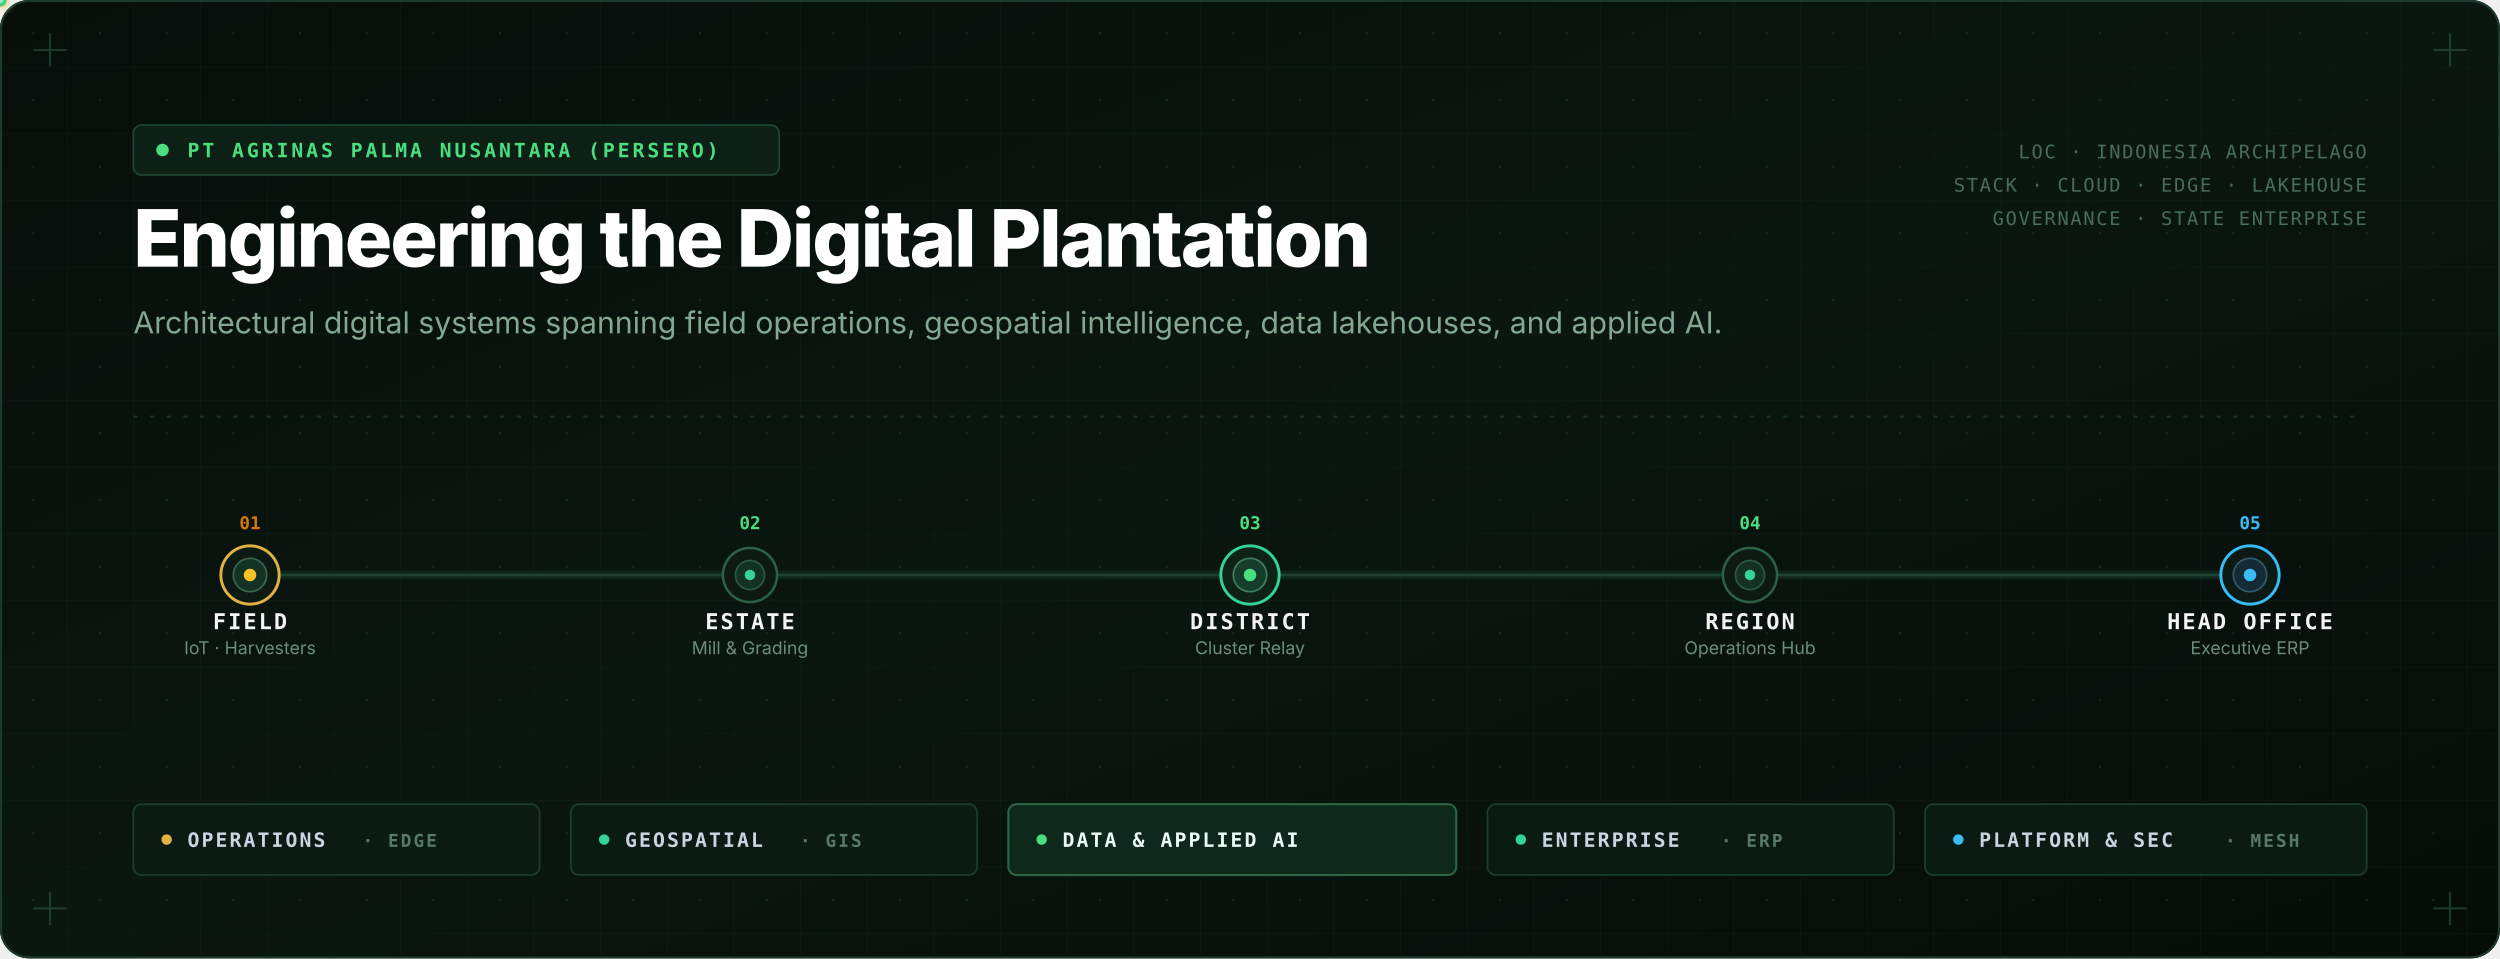
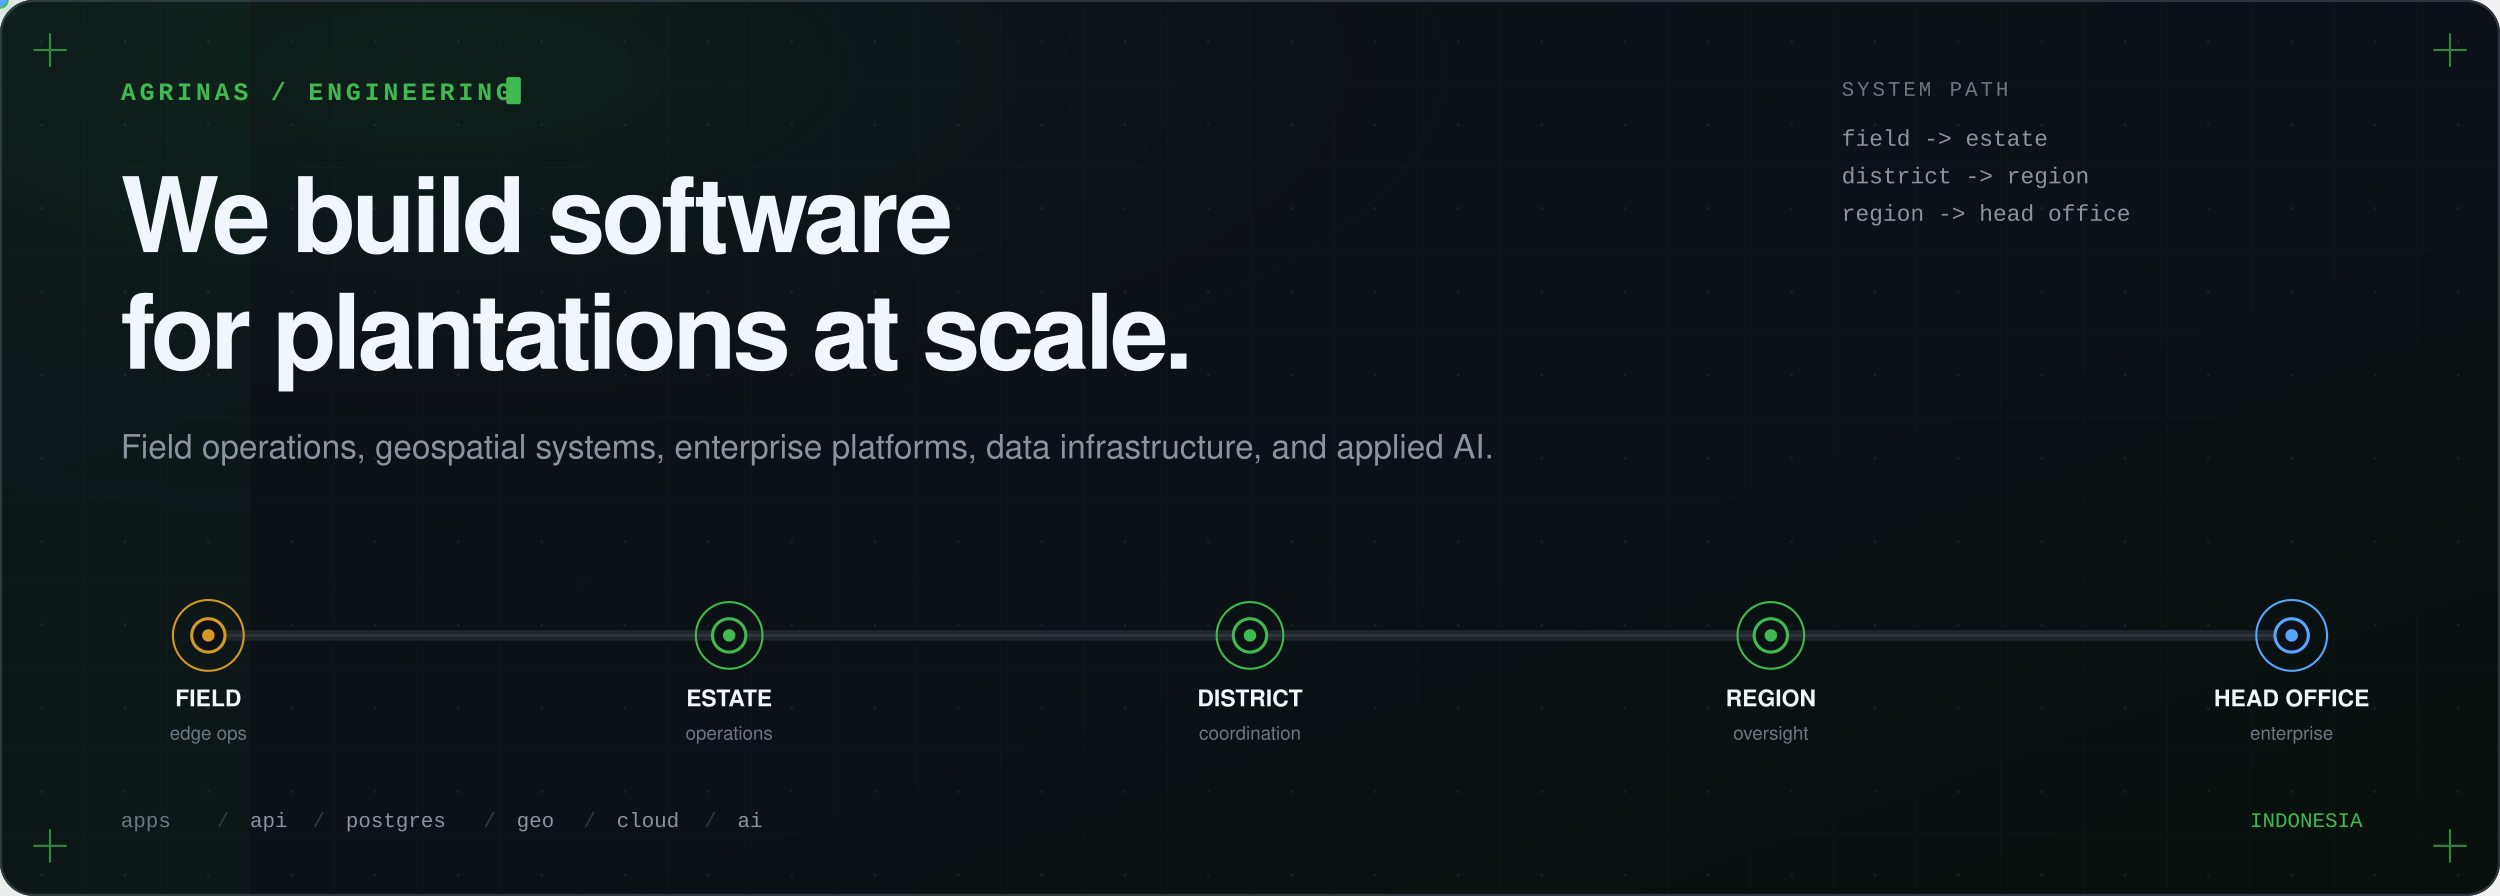
- <svg xmlns="http://www.w3.org/2000/svg" width="1200" height="460" viewBox="0 0 1200 460" role="img" aria-labelledby="title desc">
+ <svg xmlns="http://www.w3.org/2000/svg" width="1200" height="430" viewBox="0 0 1200 430" role="img" aria-labelledby="title desc">
  <defs>
-     <linearGradient id="heroBg" x1="0%" y1="0%" x2="100%" y2="100%">
-       <stop offset="0%" stop-color="#060E0A" />
-       <stop offset="50%" stop-color="#0A1610" />
-       <stop offset="100%" stop-color="#050C08" />
+     <linearGradient id="bg" x1="0" y1="0" x2="1" y2="1">
+       <stop offset="0%" stop-color="#0d1117" />
+       <stop offset="55%" stop-color="#0b1116" />
+       <stop offset="100%" stop-color="#08110d" />
    </linearGradient>
-     <linearGradient id="heroRail" x1="0%" y1="0%" x2="100%" y2="0%">
-       <stop offset="0%" stop-color="#E3B341" stop-opacity="0.5" />
-       <stop offset="30%" stop-color="#34D399" stop-opacity="0.7" />
-       <stop offset="70%" stop-color="#34D399" stop-opacity="0.7" />
-       <stop offset="100%" stop-color="#38BDF8" stop-opacity="0.5" />
+     <radialGradient id="wash" cx="0.18" cy="0.08" r="0.9">
+       <stop offset="0%" stop-color="#12351f" stop-opacity="0.42" />
+       <stop offset="45%" stop-color="#0d1117" stop-opacity="0.08" />
+       <stop offset="100%" stop-color="#0d1117" stop-opacity="0" />
+     </radialGradient>
+     <linearGradient id="busGradient" x1="0%" y1="0%" x2="100%" y2="0%">
+       <stop offset="0%" stop-color="#d29922" />
+       <stop offset="35%" stop-color="#3fb950" />
+       <stop offset="70%" stop-color="#3fb950" />
+       <stop offset="100%" stop-color="#58a6ff" />
    </linearGradient>
-     <pattern id="heroGrid" width="32" height="32" patternUnits="userSpaceOnUse">
-       <path d="M32 0H0V32" fill="none" stroke="#1D392B" stroke-width="0.6" stroke-opacity="0.25" />
-       <circle cx="16" cy="16" r="0.6" fill="#2E5A43" fill-opacity="0.3" />
+     <pattern id="grid" width="40" height="40" patternUnits="userSpaceOnUse">
+       <path d="M40 0H0V40" fill="none" stroke="#30363d" stroke-width="0.7" stroke-opacity="0.16" />
+       <circle cx="20" cy="20" r="0.7" fill="#8b949e" fill-opacity="0.12" />
    </pattern>
-     <filter id="laserGlow" x="-50%" y="-50%" width="200%" height="200%">
-       <feGaussianBlur in="SourceGraphic" stdDeviation="2.5" result="blur" />
+     <filter id="glow" x="-100%" y="-100%" width="300%" height="300%">
+       <feGaussianBlur stdDeviation="3" result="blur" />
      <feMerge>
        <feMergeNode in="blur" />
        <feMergeNode in="SourceGraphic" />
      </feMerge>
    </filter>
-     <path id="heroRoute" d="M120 276 H1080" />
+     <path id="heroBus" d="M100 305H1100" />
    <style>
-       .mono { font-family: 'IBM Plex Mono', ui-monospace, SFMono-Regular, Menlo, Monaco, Consolas, monospace; }
-       .sans { font-family: 'Inter', -apple-system, BlinkMacSystemFont, 'Segoe UI', Roboto, sans-serif; }
+       .sans { font-family: -apple-system, BlinkMacSystemFont, "Segoe UI", Helvetica, Arial, sans-serif; }
+       .mono { font-family: ui-monospace, SFMono-Regular, Menlo, Monaco, Consolas, "Liberation Mono", monospace; }

-       @keyframes radarHero {
-         0% { r: 10px; opacity: 0.8; }
-         100% { r: 24px; opacity: 0; }
+       @keyframes blink {
+         0%, 46% { opacity: 1; }
+         47%, 100% { opacity: 0; }
      }
-       @keyframes softBlink {
-         0%, 100% { opacity: 0.35; }
-         50% { opacity: 1; }
+ 
+       @keyframes breathe {
+         0%, 100% { opacity: .28; transform: scale(.9); }
+         50% { opacity: .7; transform: scale(1.15); }
      }
-       .beacon-field {
-         animation: radarHero 3.4s cubic-bezier(0.23, 1, 0.32, 1) infinite;
-         transform-origin: 120px 276px;
+ 
+       @keyframes dash {
+         to { stroke-dashoffset: -220; }
      }
-       .beacon-hq {
-         animation: radarHero 3.4s cubic-bezier(0.23, 1, 0.32, 1) infinite;
-         animation-delay: 1.7s;
-         transform-origin: 1080px 276px;
+ 
+       @keyframes scan {
+         0% { transform: translateX(-180px); opacity: 0; }
+         12% { opacity: .12; }
+         50% { opacity: .06; }
+         88% { opacity: .12; }
+         100% { transform: translateX(1320px); opacity: 0; }
      }
-       .live-pulse {
-         animation: softBlink 2.4s ease-in-out infinite;
-       }
+ 
+       .cursor { animation: blink 1.1s steps(1, end) infinite; }
+       .flow { animation: dash 12s linear infinite; }
+       .pulse { animation: breathe 3.4s ease-in-out infinite; transform-box: fill-box; transform-origin: center; }
+       .pulse.delay-1 { animation-delay: .7s; }
+       .pulse.delay-2 { animation-delay: 1.4s; }
+       .scan { animation: scan 10s linear infinite; }
    </style>
  </defs>
-   <rect width="1200" height="460" rx="14" fill="url(#heroBg)" />
-   <rect width="1200" height="460" rx="14" fill="url(#heroGrid)" />
-   <rect x="0.5" y="0.5" width="1199" height="459" rx="13.5" fill="none" stroke="#1E382B" stroke-width="1" />
-   <g stroke="#2C5640" stroke-width="1" opacity="0.6">
-     <path d="M24 16 V32 M16 24 H32" />
-     <path d="M1176 16 V32 M1168 24 H1184" />
-     <path d="M24 428 V444 M16 436 H32" />
-     <path d="M1176 428 V444 M1168 436 H1184" />
+   <rect width="1200" height="430" rx="16" fill="url(#bg)" />
+   <rect width="1200" height="430" rx="16" fill="url(#wash)" />
+   <rect width="1200" height="430" rx="16" fill="url(#grid)" />
+   <rect x=".5" y=".5" width="1199" height="429" rx="15.5" fill="none" stroke="#30363d" />
+   <g opacity=".7" stroke="#3fb950" stroke-width="1">
+     <path d="M24 16V32M16 24H32" />
+     <path d="M1176 16V32M1168 24H1184" />
+     <path d="M24 398V414M16 406H32" />
+     <path d="M1176 398V414M1168 406H1184" />
  </g>
-   <g transform="translate(64, 60)">
-     <g>
-       <rect width="310" height="24" rx="4" fill="#0C2016" stroke="#1F4733" stroke-width="0.8" />
-       <circle cx="14" cy="12" r="3" fill="#4ADE80" class="live-pulse" />
-       <text x="26" y="15.5" fill="#4ADE80" font-size="9.5" font-weight="700" letter-spacing="1.4" class="mono">PT AGRINAS PALMA NUSANTARA (PERSERO)</text>
-     </g>
-     <text x="0" y="68" fill="#FFFFFF" font-size="38" font-weight="760" letter-spacing="-1" class="sans">Engineering the Digital Plantation</text>
-     <text x="0" y="100" fill="#84A792" font-size="14.5" class="sans">Architectural digital systems spanning field operations, geospatial intelligence, data lakehouses, and applied AI.</text>
+   <rect class="scan" x="0" y="0" width="120" height="430" fill="#3fb950" opacity="0.04" />
+   <g transform="translate(58 48)">
+     <text class="mono" x="0" y="0" fill="#3fb950" font-size="12" font-weight="700" letter-spacing="1.8">AGRINAS / ENGINEERING</text>
+     <rect class="cursor" x="185" y="-11" width="7" height="13" rx="1" fill="#3fb950" />
+     <text class="sans" x="0" y="73" fill="#f0f6fc" font-size="50" font-weight="750" letter-spacing="-1.8">We build software</text>
+     <text class="sans" x="0" y="129" fill="#f0f6fc" font-size="50" font-weight="750" letter-spacing="-1.8">for plantations at scale.</text>
+     <text class="sans" x="0" y="172" fill="#8b949e" font-size="16">
+       Field operations, geospatial systems, enterprise platforms, data infrastructure, and applied AI.
+     </text>
  </g>
-   <g transform="translate(900, 60)" class="mono" font-size="9" fill="#486D58" letter-spacing="0.8" text-anchor="end">
-     <text x="236" y="16">LOC · INDONESIA ARCHIPELAGO</text>
-     <text x="236" y="32">STACK · CLOUD · EDGE · LAKEHOUSE</text>
-     <text x="236" y="48">GOVERNANCE · STATE ENTERPRISE</text>
+   <g transform="translate(884 46)">
+     <text class="mono" x="0" y="0" fill="#6e7681" font-size="10" letter-spacing="1.4">SYSTEM PATH</text>
+     <text class="mono" x="0" y="24" fill="#8b949e" font-size="11">field   -&gt;  estate</text>
+     <text class="mono" x="0" y="42" fill="#8b949e" font-size="11">district -&gt;  region</text>
+     <text class="mono" x="0" y="60" fill="#8b949e" font-size="11">region   -&gt;  head office</text>
  </g>
-   <line x1="64" y1="200" x2="1136" y2="200" stroke="#173425" stroke-width="1" stroke-dasharray="2 6" />
-   <path d="M120 276 H1080" stroke="#11261B" stroke-width="4" stroke-linecap="round" />
-   <path d="M120 276 H1080" stroke="#1D4330" stroke-width="1.2" stroke-linecap="round" />
-   <path d="M120 276 H1080" stroke="url(#heroRail)" stroke-width="1" stroke-dasharray="3 6" opacity="0.8" />
-   <circle r="3.5" fill="#FBBF24" filter="url(#laserGlow)">
-     <animateMotion dur="6.5s" repeatCount="indefinite" keyPoints="0;1" keyTimes="0;1" calcMode="spline" keySplines="0.25 0.1 0.25 1">
-       <mpath href="#heroRoute" />
+   <g>
+     <path d="M100 305H1100" stroke="#21262d" stroke-width="5" stroke-linecap="round" />
+     <path d="M100 305H1100" stroke="#30363d" stroke-width="1.2" stroke-linecap="round" />
+     <path class="flow" d="M100 305H1100" stroke="url(#busGradient)" stroke-width="1.3" stroke-linecap="round" stroke-dasharray="8 14" opacity=".75" />
+   </g>
+   <circle r="4.2" fill="#3fb950" filter="url(#glow)">
+     <animateMotion dur="7s" repeatCount="indefinite">
+       <mpath href="#heroBus" />
    </animateMotion>
  </circle>
-   <circle r="1.8" fill="#FEF08A" opacity="0.9">
-     <animateMotion dur="6.5s" begin="-0.06s" repeatCount="indefinite" keyPoints="0;1" keyTimes="0;1" calcMode="spline" keySplines="0.25 0.1 0.25 1">
-       <mpath href="#heroRoute" />
+   <circle r="3.2" fill="#58a6ff" filter="url(#glow)">
+     <animateMotion dur="7s" begin="-3.5s" repeatCount="indefinite">
+       <mpath href="#heroBus" />
    </animateMotion>
  </circle>
-   <circle r="3" fill="#34D399" filter="url(#laserGlow)">
-     <animateMotion dur="6.5s" begin="-3.25s" repeatCount="indefinite" keyPoints="0;1" keyTimes="0;1" calcMode="spline" keySplines="0.25 0.1 0.25 1">
-       <mpath href="#heroRoute" />
-     </animateMotion>
-   </circle>
-   <circle r="1.6" fill="#A7F3D0" opacity="0.85">
-     <animateMotion dur="6.5s" begin="-3.31s" repeatCount="indefinite" keyPoints="0;1" keyTimes="0;1" calcMode="spline" keySplines="0.25 0.1 0.25 1">
-       <mpath href="#heroRoute" />
-     </animateMotion>
-   </circle>
-   <g transform="translate(120, 276)">
-     <circle r="10" fill="none" stroke="#E3B341" stroke-width="1" class="beacon-field" />
-     <circle r="14" fill="#0C1A13" stroke="#E3B341" stroke-width="1.4" />
-     <circle r="8" fill="#143224" stroke="#37684C" stroke-width="0.8" />
-     <circle r="3" fill="#FBBF24" />
-     <g class="mono" text-anchor="middle">
-       <text y="-22" fill="#D97706" font-size="8.5" font-weight="700">01</text>
-       <text y="26" fill="#F3F4F6" font-size="10.5" font-weight="700" letter-spacing="1">FIELD</text>
-       <text y="38" fill="#6B8E7A" font-size="8.5" class="sans">IoT · Harvesters</text>
+   <g class="sans" text-anchor="middle">
+     <g transform="translate(100 305)">
+       <circle class="pulse" r="17" fill="none" stroke="#d29922" stroke-width="1" />
+       <circle r="8" fill="#0d1117" stroke="#d29922" stroke-width="1.5" />
+       <circle r="3" fill="#d29922" />
+       <text y="34" fill="#f0f6fc" font-size="11" font-weight="700">FIELD</text>
+       <text y="50" fill="#6e7681" font-size="9">edge ops</text>
+     </g>
+     <g transform="translate(350 305)">
+       <circle class="pulse delay-1" r="16" fill="none" stroke="#3fb950" stroke-width="1" />
+       <circle r="8" fill="#0d1117" stroke="#3fb950" stroke-width="1.5" />
+       <circle r="3" fill="#3fb950" />
+       <text y="34" fill="#f0f6fc" font-size="11" font-weight="700">ESTATE</text>
+       <text y="50" fill="#6e7681" font-size="9">operations</text>
+     </g>
+     <g transform="translate(600 305)">
+       <circle class="pulse delay-2" r="16" fill="none" stroke="#3fb950" stroke-width="1" />
+       <circle r="8" fill="#0d1117" stroke="#3fb950" stroke-width="1.5" />
+       <circle r="3" fill="#3fb950" />
+       <text y="34" fill="#f0f6fc" font-size="11" font-weight="700">DISTRICT</text>
+       <text y="50" fill="#6e7681" font-size="9">coordination</text>
+     </g>
+     <g transform="translate(850 305)">
+       <circle class="pulse delay-1" r="16" fill="none" stroke="#3fb950" stroke-width="1" />
+       <circle r="8" fill="#0d1117" stroke="#3fb950" stroke-width="1.5" />
+       <circle r="3" fill="#3fb950" />
+       <text y="34" fill="#f0f6fc" font-size="11" font-weight="700">REGION</text>
+       <text y="50" fill="#6e7681" font-size="9">oversight</text>
+     </g>
+     <g transform="translate(1100 305)">
+       <circle class="pulse delay-2" r="17" fill="none" stroke="#58a6ff" stroke-width="1" />
+       <circle r="8" fill="#0d1117" stroke="#58a6ff" stroke-width="1.5" />
+       <circle r="3" fill="#58a6ff" />
+       <text y="34" fill="#f0f6fc" font-size="11" font-weight="700">HEAD OFFICE</text>
+       <text y="50" fill="#6e7681" font-size="9">enterprise</text>
    </g>
  </g>
-   <g transform="translate(360, 276)">
-     <circle r="13" fill="#0C1A13" stroke="#2B6145" stroke-width="1.2" />
-     <circle r="7" fill="#143224" stroke="#2C5A41" stroke-width="0.8" />
-     <circle r="2.5" fill="#34D399" />
-     <g class="mono" text-anchor="middle">
-       <text y="-22" fill="#4ADE80" font-size="8.5" font-weight="700">02</text>
-       <text y="26" fill="#F3F4F6" font-size="10.5" font-weight="700" letter-spacing="1">ESTATE</text>
-       <text y="38" fill="#6B8E7A" font-size="8.5" class="sans">Mill &amp; Grading</text>
-     </g>
-   </g>
-   <g transform="translate(600, 276)">
-     <circle r="14" fill="#0E2218" stroke="#34D399" stroke-width="1.4" />
-     <circle r="8" fill="#163C2B" stroke="#3E805E" stroke-width="0.8" />
-     <circle r="3" fill="#4ADE80" />
-     <g class="mono" text-anchor="middle">
-       <text y="-22" fill="#4ADE80" font-size="8.5" font-weight="700">03</text>
-       <text y="26" fill="#F3F4F6" font-size="10.5" font-weight="700" letter-spacing="1">DISTRICT</text>
-       <text y="38" fill="#6B8E7A" font-size="8.5" class="sans">Cluster Relay</text>
-     </g>
-   </g>
-   <g transform="translate(840, 276)">
-     <circle r="13" fill="#0C1A13" stroke="#2B6145" stroke-width="1.2" />
-     <circle r="7" fill="#143224" stroke="#2C5A41" stroke-width="0.8" />
-     <circle r="2.5" fill="#34D399" />
-     <g class="mono" text-anchor="middle">
-       <text y="-22" fill="#4ADE80" font-size="8.5" font-weight="700">04</text>
-       <text y="26" fill="#F3F4F6" font-size="10.5" font-weight="700" letter-spacing="1">REGION</text>
-       <text y="38" fill="#6B8E7A" font-size="8.5" class="sans">Operations Hub</text>
-     </g>
-   </g>
-   <g transform="translate(1080, 276)">
-     <circle r="10" fill="none" stroke="#38BDF8" stroke-width="1" class="beacon-hq" />
-     <circle r="14" fill="#0C1A13" stroke="#38BDF8" stroke-width="1.4" />
-     <circle r="8" fill="#142B36" stroke="#2E5C6E" stroke-width="0.8" />
-     <circle r="3" fill="#38BDF8" />
-     <g class="mono" text-anchor="middle">
-       <text y="-22" fill="#38BDF8" font-size="8.5" font-weight="700">05</text>
-       <text y="26" fill="#F3F4F6" font-size="10.5" font-weight="700" letter-spacing="1">HEAD OFFICE</text>
-       <text y="38" fill="#6B8E7A" font-size="8.5" class="sans">Executive ERP</text>
-     </g>
-   </g>
-   <g transform="translate(64, 386)" class="mono" font-size="9.5" font-weight="600" letter-spacing="1">
-     <g transform="translate(0, 0)">
-       <rect width="195" height="34" rx="4" fill="#0A1B13" stroke="#1D3E2E" stroke-width="0.8" />
-       <circle cx="16" cy="17" r="2.5" fill="#E3B341" />
-       <text x="26" y="20.5" fill="#CBD5E1">OPERATIONS</text>
-       <text x="110" y="20.5" fill="#587A67" font-size="8.5">· EDGE</text>
-     </g>
-     <g transform="translate(210, 0)">
-       <rect width="195" height="34" rx="4" fill="#0A1B13" stroke="#1D3E2E" stroke-width="0.8" />
-       <circle cx="16" cy="17" r="2.5" fill="#34D399" />
-       <text x="26" y="20.5" fill="#CBD5E1">GEOSPATIAL</text>
-       <text x="110" y="20.5" fill="#587A67" font-size="8.5">· GIS</text>
-     </g>
-     <g transform="translate(420, 0)">
-       <rect width="215" height="34" rx="4" fill="#0F281C" stroke="#2C6445" stroke-width="1" />
-       <circle cx="16" cy="17" r="2.5" fill="#4ADE80" />
-       <text x="26" y="20.5" fill="#ECFDF5">DATA &amp; APPLIED AI</text>
-     </g>
-     <g transform="translate(650, 0)">
-       <rect width="195" height="34" rx="4" fill="#0A1B13" stroke="#1D3E2E" stroke-width="0.8" />
-       <circle cx="16" cy="17" r="2.5" fill="#34D399" />
-       <text x="26" y="20.5" fill="#CBD5E1">ENTERPRISE</text>
-       <text x="112" y="20.5" fill="#587A67" font-size="8.5">· ERP</text>
-     </g>
-     <g transform="translate(860, 0)">
-       <rect width="212" height="34" rx="4" fill="#0A1B13" stroke="#1D3E2E" stroke-width="0.8" />
-       <circle cx="16" cy="17" r="2.5" fill="#38BDF8" />
-       <text x="26" y="20.5" fill="#CBD5E1">PLATFORM &amp; SEC</text>
-       <text x="144" y="20.5" fill="#587A67" font-size="8.5">· MESH</text>
-     </g>
+   <g transform="translate(58 397)" class="mono" font-size="10">
+     <text x="0" y="0" fill="#6e7681">apps</text>
+     <text x="46" y="0" fill="#30363d">/</text>
+     <text x="62" y="0" fill="#8b949e">api</text>
+     <text x="92" y="0" fill="#30363d">/</text>
+     <text x="108" y="0" fill="#8b949e">postgres</text>
+     <text x="174" y="0" fill="#30363d">/</text>
+     <text x="190" y="0" fill="#8b949e">geo</text>
+     <text x="222" y="0" fill="#30363d">/</text>
+     <text x="238" y="0" fill="#8b949e">cloud</text>
+     <text x="280" y="0" fill="#30363d">/</text>
+     <text x="296" y="0" fill="#8b949e">ai</text>
+     <text x="1076" y="0" fill="#3fb950" text-anchor="end">INDONESIA</text>
  </g>
</svg>
